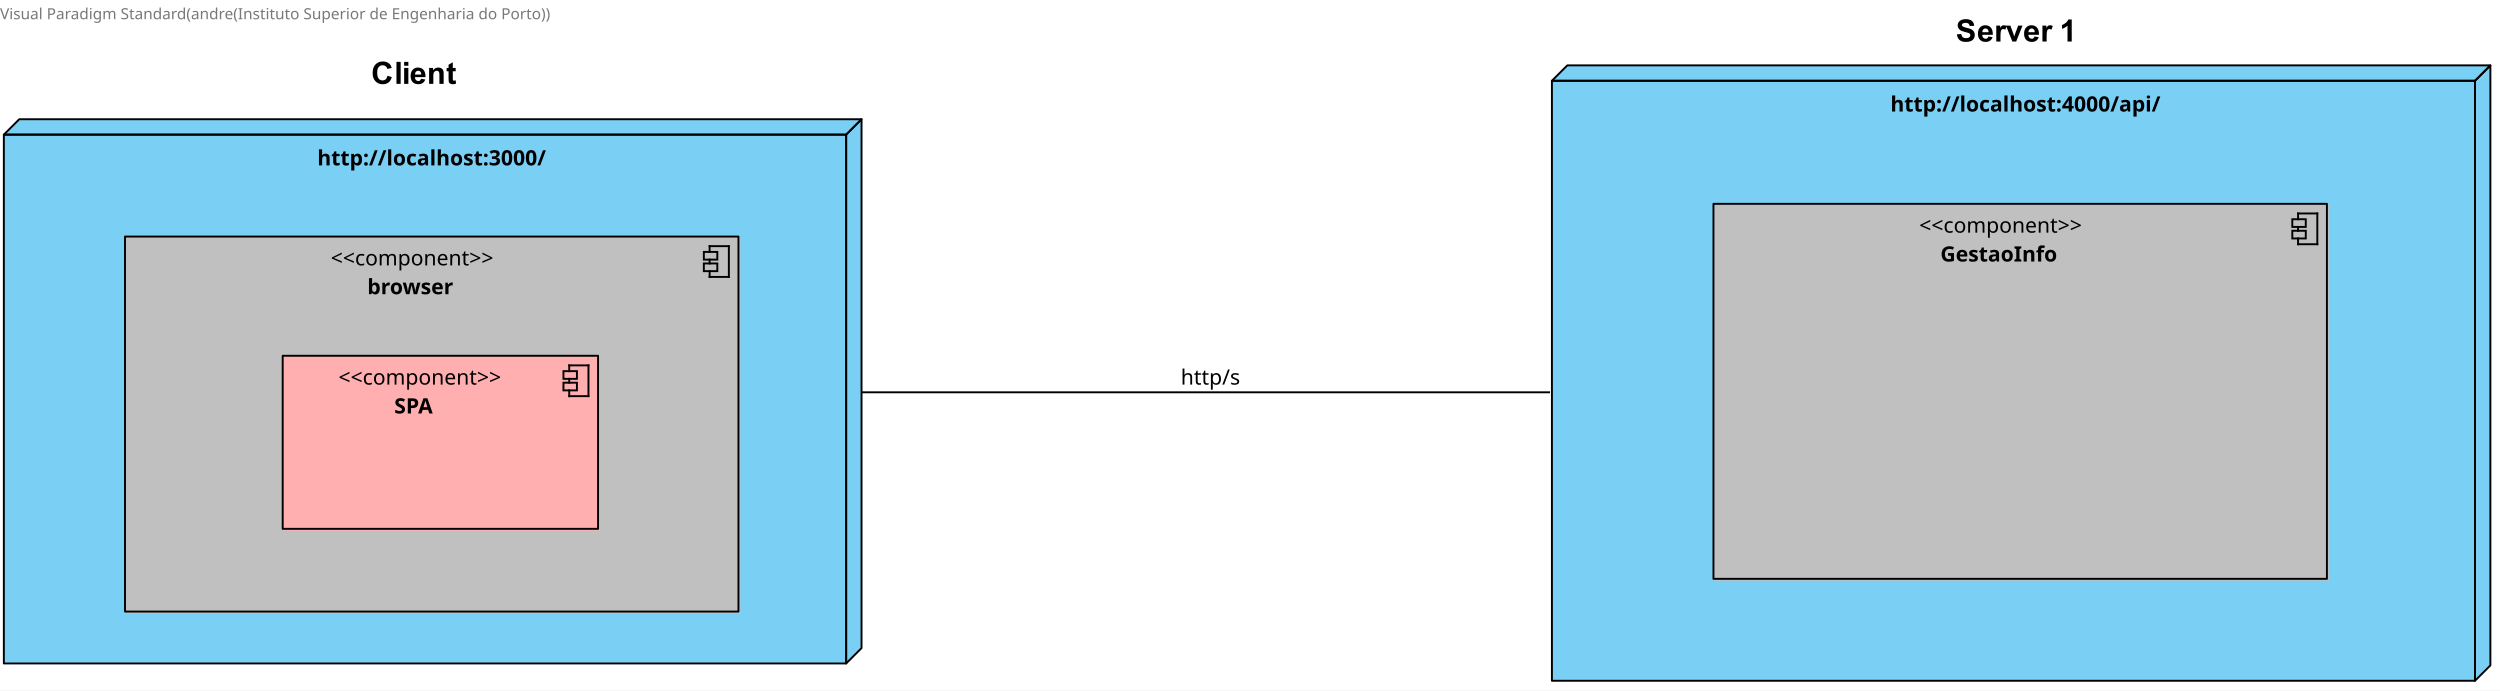
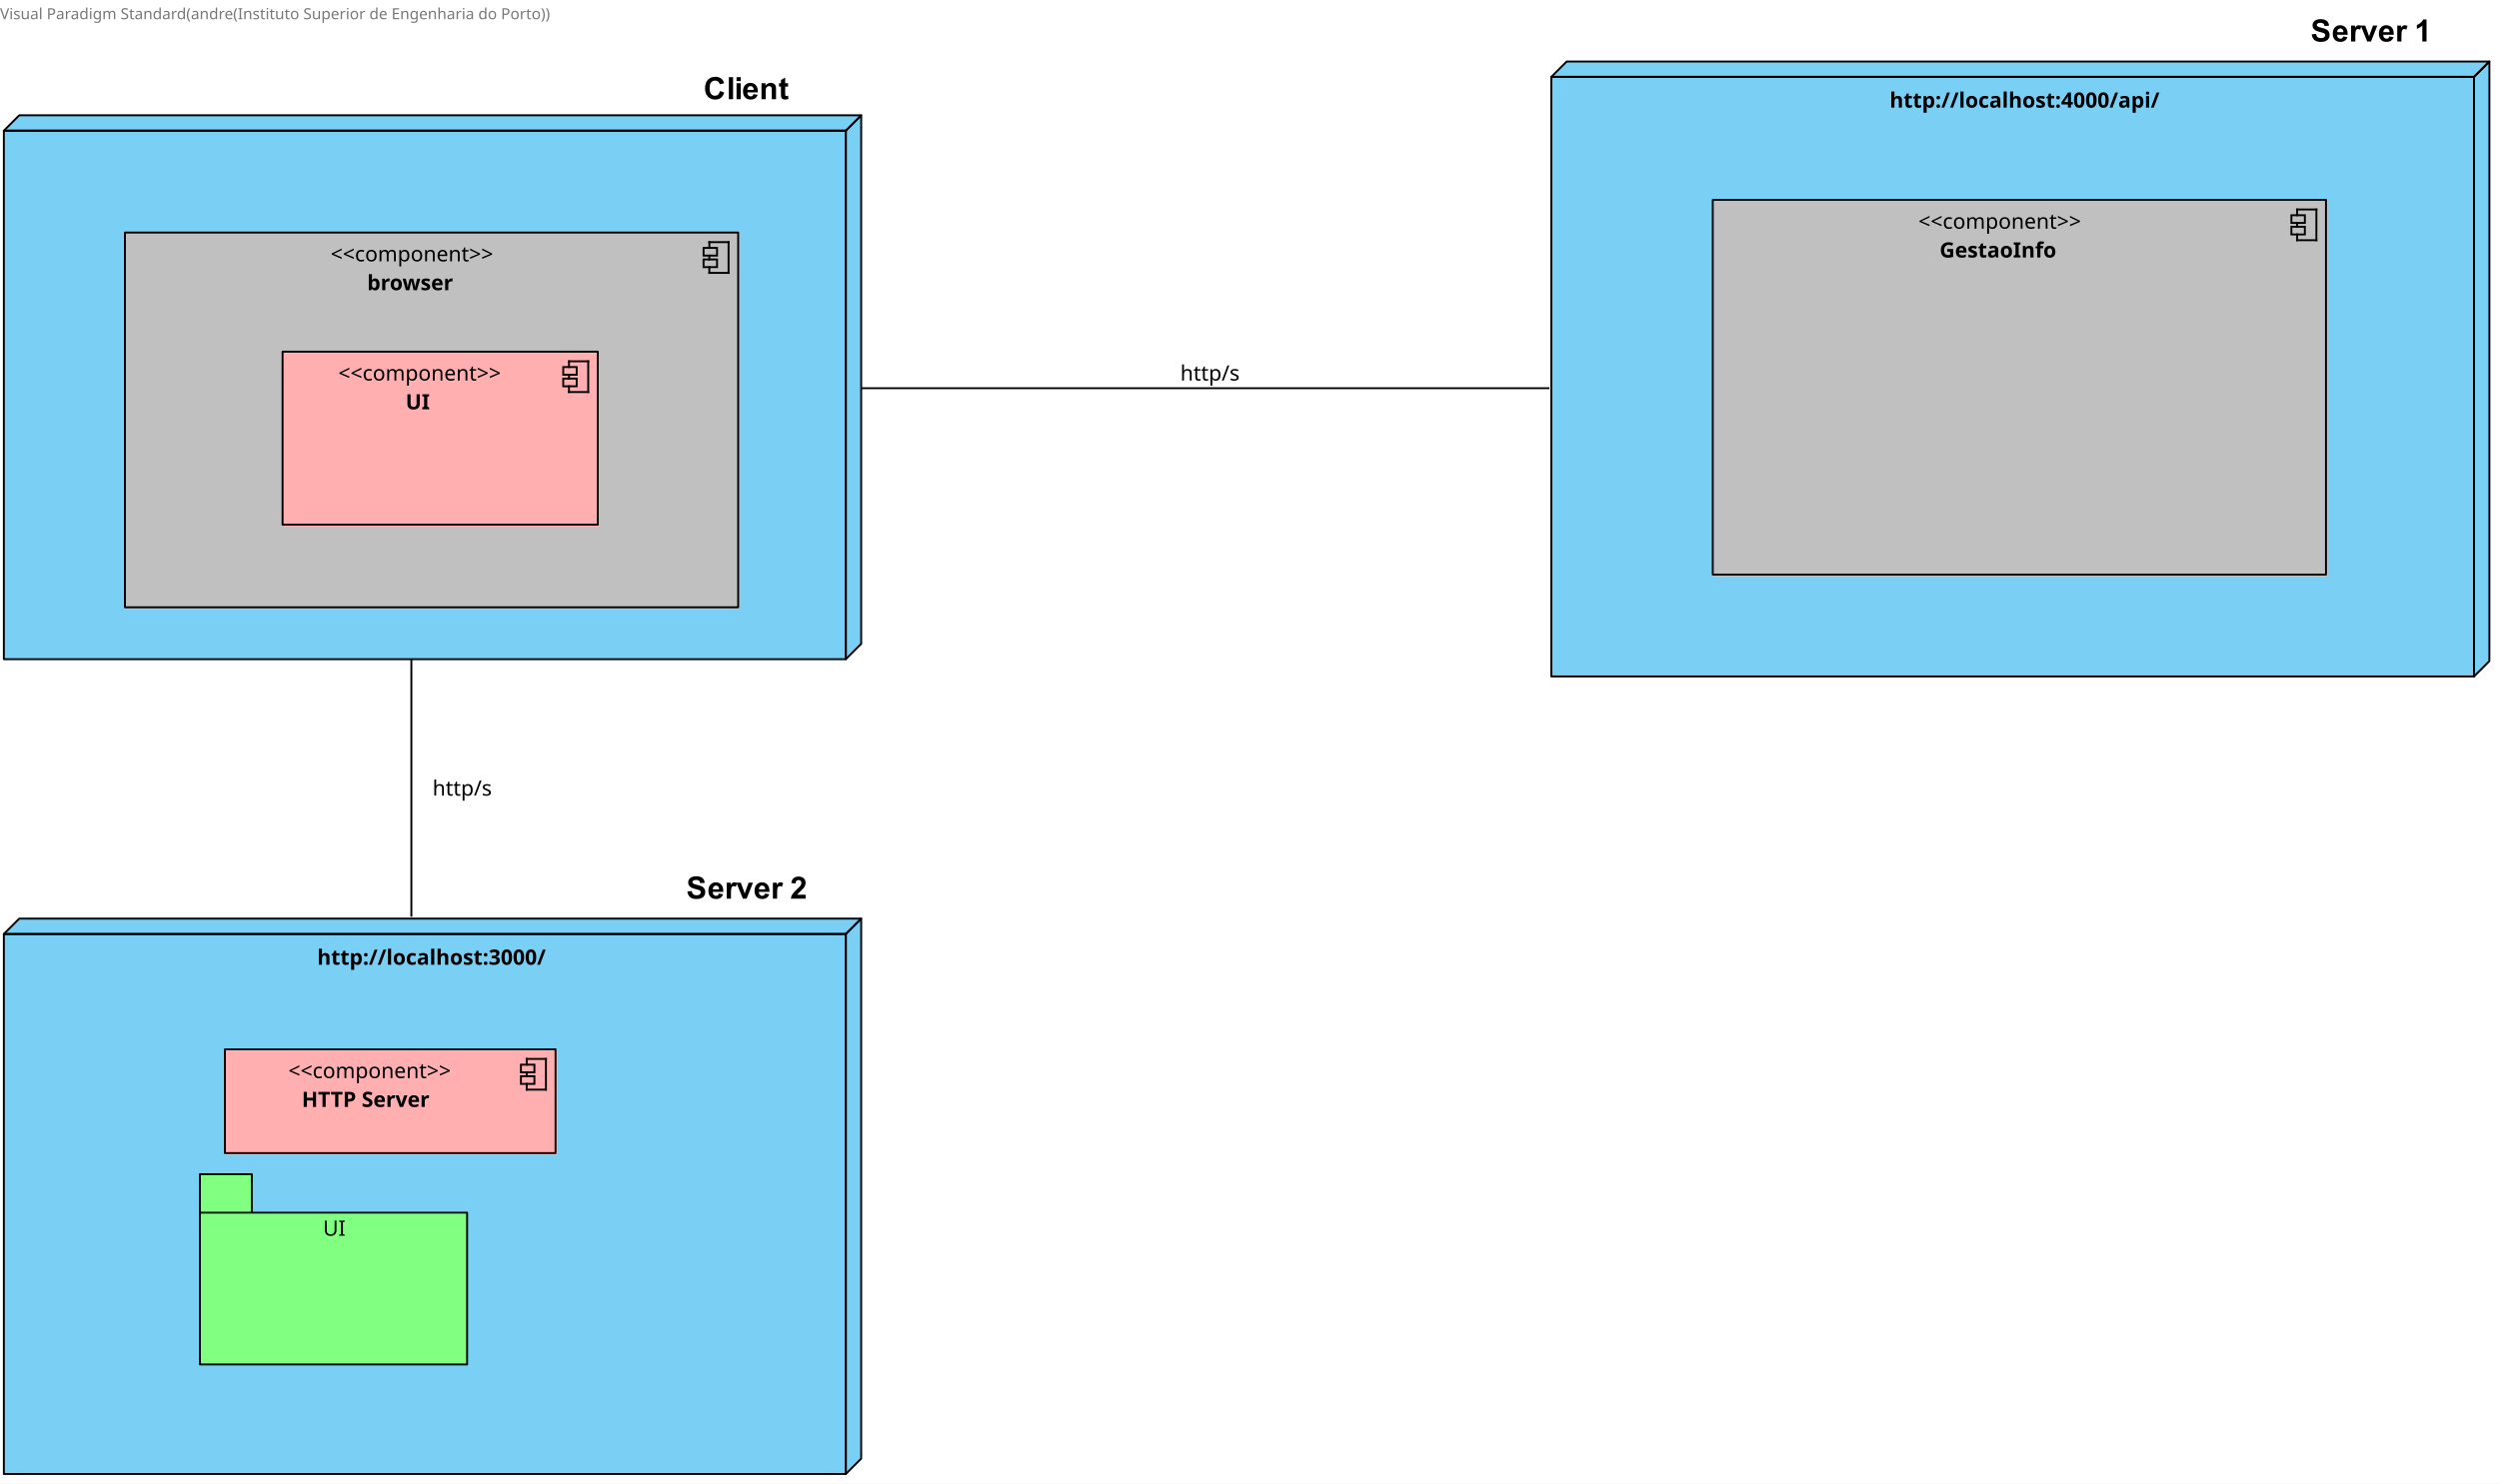
- <svg xmlns="http://www.w3.org/2000/svg" fill-opacity="0" color-rendering="auto" color-interpolation="auto" text-rendering="auto" stroke="rgb(0,0,0)" stroke-linecap="square" width="1300" stroke-miterlimit="10" shape-rendering="auto" stroke-opacity="0" fill="rgb(0,0,0)" stroke-dasharray="none" font-weight="normal" stroke-width="1" height="359" font-family="'Dialog'" font-style="normal" stroke-linejoin="miter" font-size="12px" stroke-dashoffset="0" image-rendering="auto">
+ <svg xmlns="http://www.w3.org/2000/svg" fill-opacity="0" color-rendering="auto" color-interpolation="auto" text-rendering="auto" stroke="rgb(0,0,0)" stroke-linecap="square" width="1300" stroke-miterlimit="10" shape-rendering="auto" stroke-opacity="0" fill="rgb(0,0,0)" stroke-dasharray="none" font-weight="normal" stroke-width="1" height="772" font-family="'Dialog'" font-style="normal" stroke-linejoin="miter" font-size="12px" stroke-dashoffset="0" image-rendering="auto">
  <defs id="genericDefs" />
  <g>
    <defs id="defs1">
      <clipPath clipPathUnits="userSpaceOnUse" id="clipPath1">
        <path d="M-7 -7 L458 -7 L458 295 L-7 295 L-7 -7 Z" />
      </clipPath>
      <clipPath clipPathUnits="userSpaceOnUse" id="clipPath2">
-         <path d="M0 0 L0 19 L439 19 L439 0 Z" />
+         <path d="M0 0 L0 4 L439 4 L439 0 Z" />
      </clipPath>
      <clipPath clipPathUnits="userSpaceOnUse" id="clipPath3">
-         <path d="M0 0 L0 257 L438 257 L438 0 Z" />
+         <path d="M0 0 L0 272 L438 272 L438 0 Z" />
      </clipPath>
      <clipPath clipPathUnits="userSpaceOnUse" id="clipPath4">
-         <path d="M-6 -6 L130 -6 L130 70 L-6 70 L-6 -6 Z" />
+         <path d="M-6 -6 L130 -6 L130 50 L-6 50 L-6 -6 Z" />
      </clipPath>
      <clipPath clipPathUnits="userSpaceOnUse" id="clipPath5">
-         <path d="M0 0 L0 60 L120 60 L120 0 Z" />
+         <path d="M0 0 L0 40 L120 40 L120 0 Z" />
      </clipPath>
      <clipPath clipPathUnits="userSpaceOnUse" id="clipPath6">
        <path d="M-7 -7 L500 -7 L500 332 L-7 332 L-7 -7 Z" />
      </clipPath>
      <clipPath clipPathUnits="userSpaceOnUse" id="clipPath7">
        <path d="M0 0 L0 19 L481 19 L481 0 Z" />
      </clipPath>
      <clipPath clipPathUnits="userSpaceOnUse" id="clipPath8">
        <path d="M0 0 L0 294 L480 294 L480 0 Z" />
      </clipPath>
      <clipPath clipPathUnits="userSpaceOnUse" id="clipPath9">
        <path d="M-7 -7 L331 -7 L331 207 L-7 207 L-7 -7 Z" />
      </clipPath>
      <clipPath clipPathUnits="userSpaceOnUse" id="clipPath10">
+         <path d="M0 0 L0 196 L296 196 L296 0 Z" />
+       </clipPath>
+       <clipPath clipPathUnits="userSpaceOnUse" id="clipPath11">
        <path d="M0 0 L0 163 L320 163 L320 0 Z" />
-       </clipPath>
-       <clipPath clipPathUnits="userSpaceOnUse" id="clipPath11">
-         <path d="M0 0 L0 196 L296 196 L296 0 Z" />
      </clipPath>
      <clipPath clipPathUnits="userSpaceOnUse" id="clipPath12">
        <path d="M-7 -7 L176 -7 L176 102 L-7 102 L-7 -7 Z" />
      </clipPath>
      <clipPath clipPathUnits="userSpaceOnUse" id="clipPath13">
+         <path d="M0 0 L0 91 L141 91 L141 0 Z" />
+       </clipPath>
+       <clipPath clipPathUnits="userSpaceOnUse" id="clipPath14">
        <path d="M0 0 L0 58 L165 58 L165 0 Z" />
      </clipPath>
-       <clipPath clipPathUnits="userSpaceOnUse" id="clipPath14">
-         <path d="M0 0 L0 91 L141 91 L141 0 Z" />
-       </clipPath>
      <clipPath clipPathUnits="userSpaceOnUse" id="clipPath15">
+         <path d="M-7 -7 L458 -7 L458 301 L-7 301 L-7 -7 Z" />
+       </clipPath>
+       <clipPath clipPathUnits="userSpaceOnUse" id="clipPath16">
+         <path d="M0 0 L0 19 L439 19 L439 0 Z" />
+       </clipPath>
+       <clipPath clipPathUnits="userSpaceOnUse" id="clipPath17">
+         <path d="M0 0 L0 263 L438 263 L438 0 Z" />
+       </clipPath>
+       <clipPath clipPathUnits="userSpaceOnUse" id="clipPath18">
+         <path d="M-7 -7 L184 -7 L184 66 L-7 66 L-7 -7 Z" />
+       </clipPath>
+       <clipPath clipPathUnits="userSpaceOnUse" id="clipPath19">
+         <path d="M0 0 L0 22 L173 22 L173 0 Z" />
+       </clipPath>
+       <clipPath clipPathUnits="userSpaceOnUse" id="clipPath20">
+         <path d="M0 0 L0 55 L149 55 L149 0 Z" />
+       </clipPath>
+       <clipPath clipPathUnits="userSpaceOnUse" id="clipPath21">
+         <path d="M-7 -7 L151 -7 L151 111 L-7 111 L-7 -7 Z" />
+       </clipPath>
+       <clipPath clipPathUnits="userSpaceOnUse" id="clipPath22">
+         <path d="M0 0 L0 80 L140 80 L140 0 Z" />
+       </clipPath>
+       <clipPath clipPathUnits="userSpaceOnUse" id="clipPath23">
        <path d="M0 0 L462 0 L462 104 L0 104 L0 0 Z" />
      </clipPath>
-       <clipPath clipPathUnits="userSpaceOnUse" id="clipPath16">
+       <clipPath clipPathUnits="userSpaceOnUse" id="clipPath24">
        <path d="M253 34 L253 49 L206 49 L206 34 ZM0 0 L0 104 L462 104 L462 0 Z" />
      </clipPath>
-       <clipPath clipPathUnits="userSpaceOnUse" id="clipPath17">
+       <clipPath clipPathUnits="userSpaceOnUse" id="clipPath25">
+         <path d="M0 0 L104 0 L104 238 L0 238 L0 0 Z" />
+       </clipPath>
+       <clipPath clipPathUnits="userSpaceOnUse" id="clipPath26">
+         <path d="M98 109 L98 124 L51 124 L51 109 ZM0 0 L0 238 L104 238 L104 0 Z" />
+       </clipPath>
+       <clipPath clipPathUnits="userSpaceOnUse" id="clipPath27">
        <path d="M-47 -15 L94 -15 L94 30 L-47 30 L-47 -15 Z" />
      </clipPath>
    </defs>
    <g fill="white" text-rendering="geometricPrecision" fill-opacity="1" stroke-opacity="1" stroke="white">
-       <rect x="0" width="1300" height="359" y="0" stroke="none" />
-     </g>
-     <g font-size="11px" transform="translate(2,62)" fill-opacity="1" fill="rgb(122,207,245)" text-rendering="geometricPrecision" image-rendering="optimizeQuality" font-family="sans-serif" stroke="rgb(122,207,245)" font-weight="bold" stroke-opacity="1">
+       <rect x="0" width="1300" height="772" y="0" stroke="none" />
+     </g>
+     <g font-size="11px" transform="translate(2,60)" fill-opacity="1" fill="rgb(122,207,245)" text-rendering="geometricPrecision" image-rendering="optimizeQuality" font-family="sans-serif" stroke="rgb(122,207,245)" font-weight="bold" stroke-opacity="1">
      <path d="M8 0 L446 0 L438 8 L0 8 Z" stroke="none" clip-path="url(#clipPath1)" />
      <path d="M446 0 L446 275 L438 283 L438 8 Z" clip-path="url(#clipPath1)" stroke="none" />
      <rect x="0" width="438" height="275" y="8" clip-path="url(#clipPath1)" stroke="none" />
    </g>
-     <g fill-opacity="1" text-rendering="geometricPrecision" stroke="black" stroke-linecap="butt" transform="translate(2,62)" stroke-miterlimit="0" stroke-opacity="1" fill="black" font-weight="bold" font-family="sans-serif" stroke-linejoin="round" font-size="11px" image-rendering="optimizeQuality">
+     <g fill-opacity="1" text-rendering="geometricPrecision" stroke="black" stroke-linecap="butt" transform="translate(2,60)" stroke-miterlimit="0" stroke-opacity="1" fill="black" font-weight="bold" font-family="sans-serif" stroke-linejoin="round" font-size="11px" image-rendering="optimizeQuality">
      <path fill="none" d="M8 0 L446 0 L438 8 L0 8 Z" clip-path="url(#clipPath1)" />
      <path fill="none" d="M446 0 L446 275 L438 283 L438 8 Z" clip-path="url(#clipPath1)" />
      <rect fill="none" x="0" width="438" height="275" y="8" clip-path="url(#clipPath1)" />
    </g>
-     <g font-size="11px" transform="translate(2,70)" fill-opacity="1" fill="black" text-rendering="geometricPrecision" image-rendering="optimizeQuality" font-family="sans-serif" stroke="black" font-weight="bold" stroke-opacity="1">
-       <text x="163" xml:space="preserve" y="16" clip-path="url(#clipPath2)" stroke="none">http://localhost:3000/</text>
-     </g>
-     <g stroke-linecap="butt" transform="translate(156,24)" fill-opacity="1" fill="black" text-rendering="geometricPrecision" image-rendering="optimizeQuality" font-family="sans-serif" stroke-linejoin="round" stroke="black" stroke-width="0" stroke-opacity="1" stroke-miterlimit="0">
-       <rect fill="none" x="0" width="120" height="60" y="0" clip-path="url(#clipPath4)" />
-     </g>
-     <g font-size="11px" transform="translate(156,24)" fill-opacity="1" fill="black" text-rendering="geometricPrecision" image-rendering="optimizeQuality" font-family="'Tahoma'" stroke="black" stroke-opacity="1">
+     <g stroke-linecap="butt" transform="translate(329,32)" fill-opacity="1" fill="black" text-rendering="geometricPrecision" image-rendering="optimizeQuality" font-family="sans-serif" stroke-linejoin="round" stroke="black" stroke-width="0" stroke-opacity="1" stroke-miterlimit="0">
+       <rect fill="none" x="0" width="120" height="40" y="0" clip-path="url(#clipPath4)" />
+     </g>
+     <g font-size="11px" transform="translate(329,32)" fill-opacity="1" fill="black" text-rendering="geometricPrecision" image-rendering="optimizeQuality" font-family="'Tahoma'" stroke="black" stroke-opacity="1">
      <path d="M45.5 15.391 L47.734 16.109 Q47.219 17.984 46.016 18.906 Q44.828 19.812 42.984 19.812 Q40.703 19.812 39.234 18.25 Q37.766 16.688 37.766 13.984 Q37.766 11.125 39.234 9.547 Q40.719 7.953 43.125 7.953 Q45.219 7.953 46.531 9.203 Q47.312 9.938 47.703 11.312 L45.422 11.859 Q45.219 10.969 44.562 10.453 Q43.922 9.938 43 9.938 Q41.734 9.938 40.938 10.859 Q40.141 11.766 40.141 13.812 Q40.141 15.984 40.922 16.906 Q41.703 17.828 42.953 17.828 Q43.875 17.828 44.531 17.25 Q45.203 16.656 45.5 15.391 ZM50.156 19.609 L50.156 8.156 L52.344 8.156 L52.344 19.609 L50.156 19.609 ZM54.156 10.188 L54.156 8.156 L56.344 8.156 L56.344 10.188 L54.156 10.188 ZM54.156 19.609 L54.156 11.312 L56.344 11.312 L56.344 19.609 L54.156 19.609 ZM62.953 16.969 L65.141 17.328 Q64.719 18.531 63.812 19.172 Q62.906 19.797 61.531 19.797 Q59.375 19.797 58.328 18.375 Q57.516 17.25 57.516 15.516 Q57.516 13.453 58.594 12.297 Q59.672 11.125 61.312 11.125 Q63.172 11.125 64.234 12.344 Q65.312 13.562 65.266 16.094 L59.766 16.094 Q59.781 17.062 60.281 17.609 Q60.797 18.156 61.562 18.156 Q62.078 18.156 62.422 17.875 Q62.781 17.594 62.953 16.969 ZM63.078 14.75 Q63.062 13.797 62.594 13.297 Q62.125 12.797 61.453 12.797 Q60.734 12.797 60.266 13.328 Q59.797 13.844 59.797 14.75 L63.078 14.75 ZM74.703 19.609 L72.5 19.609 L72.5 15.375 Q72.5 14.031 72.359 13.641 Q72.219 13.234 71.906 13.016 Q71.594 12.797 71.141 12.797 Q70.578 12.797 70.125 13.109 Q69.672 13.422 69.5 13.938 Q69.328 14.453 69.328 15.844 L69.328 19.609 L67.141 19.609 L67.141 11.312 L69.172 11.312 L69.172 12.531 Q70.266 11.125 71.906 11.125 Q72.641 11.125 73.234 11.391 Q73.844 11.641 74.141 12.047 Q74.453 12.453 74.578 12.969 Q74.703 13.484 74.703 14.453 L74.703 19.609 ZM80.953 11.312 L80.953 13.062 L79.453 13.062 L79.453 16.406 Q79.453 17.422 79.5 17.594 Q79.547 17.75 79.688 17.859 Q79.844 17.969 80.062 17.969 Q80.375 17.969 80.953 17.766 L81.141 19.469 Q80.375 19.797 79.406 19.797 Q78.812 19.797 78.328 19.594 Q77.859 19.391 77.625 19.078 Q77.406 18.766 77.328 18.219 Q77.25 17.844 77.25 16.672 L77.25 13.062 L76.25 13.062 L76.25 11.312 L77.25 11.312 L77.25 9.656 L79.453 8.375 L79.453 11.312 L80.953 11.312 Z" stroke="none" clip-path="url(#clipPath5)" />
    </g>
-     <g font-size="11px" transform="translate(807,34)" fill-opacity="1" fill="rgb(122,207,245)" text-rendering="geometricPrecision" image-rendering="optimizeQuality" font-family="sans-serif" stroke="rgb(122,207,245)" font-weight="bold" stroke-opacity="1">
+     <g font-size="11px" transform="translate(807,32)" fill-opacity="1" fill="rgb(122,207,245)" text-rendering="geometricPrecision" image-rendering="optimizeQuality" font-family="sans-serif" stroke="rgb(122,207,245)" font-weight="bold" stroke-opacity="1">
      <path d="M8 0 L488 0 L480 8 L0 8 Z" stroke="none" clip-path="url(#clipPath6)" />
      <path d="M488 0 L488 312 L480 320 L480 8 Z" clip-path="url(#clipPath6)" stroke="none" />
      <rect x="0" width="480" height="312" y="8" clip-path="url(#clipPath6)" stroke="none" />
    </g>
-     <g fill-opacity="1" text-rendering="geometricPrecision" stroke="black" stroke-linecap="butt" transform="translate(807,34)" stroke-miterlimit="0" stroke-opacity="1" fill="black" font-weight="bold" font-family="sans-serif" stroke-linejoin="round" font-size="11px" image-rendering="optimizeQuality">
+     <g fill-opacity="1" text-rendering="geometricPrecision" stroke="black" stroke-linecap="butt" transform="translate(807,32)" stroke-miterlimit="0" stroke-opacity="1" fill="black" font-weight="bold" font-family="sans-serif" stroke-linejoin="round" font-size="11px" image-rendering="optimizeQuality">
      <path fill="none" d="M8 0 L488 0 L480 8 L0 8 Z" clip-path="url(#clipPath6)" />
      <path fill="none" d="M488 0 L488 312 L480 320 L480 8 Z" clip-path="url(#clipPath6)" />
      <rect fill="none" x="0" width="480" height="312" y="8" clip-path="url(#clipPath6)" />
    </g>
-     <g font-size="11px" transform="translate(807,42)" fill-opacity="1" fill="black" text-rendering="geometricPrecision" image-rendering="optimizeQuality" font-family="sans-serif" stroke="black" font-weight="bold" stroke-opacity="1">
+     <g font-size="11px" transform="translate(807,40)" fill-opacity="1" fill="black" text-rendering="geometricPrecision" image-rendering="optimizeQuality" font-family="sans-serif" stroke="black" font-weight="bold" stroke-opacity="1">
      <text x="176" xml:space="preserve" y="16" clip-path="url(#clipPath7)" stroke="none">http://localhost:4000/api/</text>
    </g>
-     <g font-size="11px" transform="translate(65,123)" fill-opacity="1" fill="silver" text-rendering="geometricPrecision" image-rendering="optimizeQuality" font-family="sans-serif" stroke="silver" font-weight="bold" stroke-opacity="1">
+     <g font-size="11px" transform="translate(65,121)" fill-opacity="1" fill="silver" text-rendering="geometricPrecision" image-rendering="optimizeQuality" font-family="sans-serif" stroke="silver" font-weight="bold" stroke-opacity="1">
      <rect x="0" width="320" height="196" y="0" clip-path="url(#clipPath9)" stroke="none" />
    </g>
-     <g fill-opacity="1" text-rendering="geometricPrecision" stroke="black" stroke-linecap="butt" transform="translate(65,123)" stroke-miterlimit="0" stroke-opacity="1" fill="black" font-weight="bold" font-family="sans-serif" stroke-linejoin="round" font-size="11px" image-rendering="optimizeQuality">
+     <g fill-opacity="1" text-rendering="geometricPrecision" stroke="black" stroke-linecap="butt" transform="translate(65,121)" stroke-miterlimit="0" stroke-opacity="1" fill="black" font-weight="bold" font-family="sans-serif" stroke-linejoin="round" font-size="11px" image-rendering="optimizeQuality">
      <rect fill="none" x="0" width="319" height="195" y="0" clip-path="url(#clipPath9)" />
      <line stroke-linecap="square" clip-path="url(#clipPath9)" fill="none" x1="304" x2="314" y1="5" y2="5" stroke-linejoin="miter" stroke-miterlimit="10" />
      <line stroke-linecap="square" clip-path="url(#clipPath9)" fill="none" x1="314" x2="314" y1="5" y2="21" stroke-linejoin="miter" stroke-miterlimit="10" />
      <line stroke-linecap="square" clip-path="url(#clipPath9)" fill="none" x1="304" x2="314" y1="21" y2="21" stroke-linejoin="miter" stroke-miterlimit="10" />
      <line stroke-linecap="square" clip-path="url(#clipPath9)" fill="none" x1="304" x2="304" y1="5" y2="8" stroke-linejoin="miter" stroke-miterlimit="10" />
      <rect stroke-linecap="square" x="301" y="8" clip-path="url(#clipPath9)" fill="none" width="7" stroke-linejoin="miter" height="4" stroke-miterlimit="10" />
      <line stroke-linecap="square" clip-path="url(#clipPath9)" fill="none" x1="304" x2="304" y1="12" y2="14" stroke-linejoin="miter" stroke-miterlimit="10" />
      <rect stroke-linecap="square" x="301" y="14" clip-path="url(#clipPath9)" fill="none" width="7" stroke-linejoin="miter" height="4" stroke-miterlimit="10" />
      <line stroke-linecap="square" clip-path="url(#clipPath9)" fill="none" x1="304" x2="304" y1="18" y2="21" stroke-linejoin="miter" stroke-miterlimit="10" />
    </g>
-     <g font-size="11px" transform="translate(65,123)" fill-opacity="1" fill="black" text-rendering="geometricPrecision" image-rendering="optimizeQuality" font-family="sans-serif" stroke="black" stroke-opacity="1">
-       <text x="107" xml:space="preserve" y="15" clip-path="url(#clipPath11)" stroke="none">&lt;&lt;component&gt;&gt;</text>
-       <text x="126" xml:space="preserve" y="30" clip-path="url(#clipPath11)" font-weight="bold" stroke="none">browser</text>
-     </g>
-     <g font-size="11px" transform="translate(147,185)" fill-opacity="1" fill="rgb(255,175,175)" text-rendering="geometricPrecision" image-rendering="optimizeQuality" font-family="sans-serif" stroke="rgb(255,175,175)" font-weight="bold" stroke-opacity="1">
+     <g font-size="11px" transform="translate(65,121)" fill-opacity="1" fill="black" text-rendering="geometricPrecision" image-rendering="optimizeQuality" font-family="sans-serif" stroke="black" stroke-opacity="1">
+       <text x="107" xml:space="preserve" y="15" clip-path="url(#clipPath10)" stroke="none">&lt;&lt;component&gt;&gt;</text>
+       <text x="126" xml:space="preserve" y="30" clip-path="url(#clipPath10)" font-weight="bold" stroke="none">browser</text>
+     </g>
+     <g font-size="11px" transform="translate(891,104)" fill-opacity="1" fill="silver" text-rendering="geometricPrecision" image-rendering="optimizeQuality" font-family="sans-serif" stroke="silver" font-weight="bold" stroke-opacity="1">
+       <rect x="0" width="320" height="196" y="0" clip-path="url(#clipPath9)" stroke="none" />
+     </g>
+     <g fill-opacity="1" text-rendering="geometricPrecision" stroke="black" stroke-linecap="butt" transform="translate(891,104)" stroke-miterlimit="0" stroke-opacity="1" fill="black" font-weight="bold" font-family="sans-serif" stroke-linejoin="round" font-size="11px" image-rendering="optimizeQuality">
+       <rect fill="none" x="0" width="319" height="195" y="0" clip-path="url(#clipPath9)" />
+       <line stroke-linecap="square" clip-path="url(#clipPath9)" fill="none" x1="304" x2="314" y1="5" y2="5" stroke-linejoin="miter" stroke-miterlimit="10" />
+       <line stroke-linecap="square" clip-path="url(#clipPath9)" fill="none" x1="314" x2="314" y1="5" y2="21" stroke-linejoin="miter" stroke-miterlimit="10" />
+       <line stroke-linecap="square" clip-path="url(#clipPath9)" fill="none" x1="304" x2="314" y1="21" y2="21" stroke-linejoin="miter" stroke-miterlimit="10" />
+       <line stroke-linecap="square" clip-path="url(#clipPath9)" fill="none" x1="304" x2="304" y1="5" y2="8" stroke-linejoin="miter" stroke-miterlimit="10" />
+       <rect stroke-linecap="square" x="301" y="8" clip-path="url(#clipPath9)" fill="none" width="7" stroke-linejoin="miter" height="4" stroke-miterlimit="10" />
+       <line stroke-linecap="square" clip-path="url(#clipPath9)" fill="none" x1="304" x2="304" y1="12" y2="14" stroke-linejoin="miter" stroke-miterlimit="10" />
+       <rect stroke-linecap="square" x="301" y="14" clip-path="url(#clipPath9)" fill="none" width="7" stroke-linejoin="miter" height="4" stroke-miterlimit="10" />
+       <line stroke-linecap="square" clip-path="url(#clipPath9)" fill="none" x1="304" x2="304" y1="18" y2="21" stroke-linejoin="miter" stroke-miterlimit="10" />
+     </g>
+     <g font-size="11px" transform="translate(891,104)" fill-opacity="1" fill="black" text-rendering="geometricPrecision" image-rendering="optimizeQuality" font-family="sans-serif" stroke="black" stroke-opacity="1">
+       <text x="107" xml:space="preserve" y="15" clip-path="url(#clipPath10)" stroke="none">&lt;&lt;component&gt;&gt;</text>
+       <text x="118" xml:space="preserve" y="30" clip-path="url(#clipPath10)" font-weight="bold" stroke="none">GestaoInfo</text>
+     </g>
+     <g font-size="11px" transform="translate(147,183)" fill-opacity="1" fill="rgb(255,175,175)" text-rendering="geometricPrecision" image-rendering="optimizeQuality" font-family="sans-serif" stroke="rgb(255,175,175)" font-weight="bold" stroke-opacity="1">
      <rect x="0" width="165" height="91" y="0" clip-path="url(#clipPath12)" stroke="none" />
    </g>
-     <g fill-opacity="1" text-rendering="geometricPrecision" stroke="black" stroke-linecap="butt" transform="translate(147,185)" stroke-miterlimit="0" stroke-opacity="1" fill="black" font-weight="bold" font-family="sans-serif" stroke-linejoin="round" font-size="11px" image-rendering="optimizeQuality">
+     <g fill-opacity="1" text-rendering="geometricPrecision" stroke="black" stroke-linecap="butt" transform="translate(147,183)" stroke-miterlimit="0" stroke-opacity="1" fill="black" font-weight="bold" font-family="sans-serif" stroke-linejoin="round" font-size="11px" image-rendering="optimizeQuality">
      <rect fill="none" x="0" width="164" height="90" y="0" clip-path="url(#clipPath12)" />
      <line stroke-linecap="square" clip-path="url(#clipPath12)" fill="none" x1="149" x2="159" y1="5" y2="5" stroke-linejoin="miter" stroke-miterlimit="10" />
      <line stroke-linecap="square" clip-path="url(#clipPath12)" fill="none" x1="159" x2="159" y1="5" y2="21" stroke-linejoin="miter" stroke-miterlimit="10" />
      <line stroke-linecap="square" clip-path="url(#clipPath12)" fill="none" x1="149" x2="159" y1="21" y2="21" stroke-linejoin="miter" stroke-miterlimit="10" />
      <line stroke-linecap="square" clip-path="url(#clipPath12)" fill="none" x1="149" x2="149" y1="5" y2="8" stroke-linejoin="miter" stroke-miterlimit="10" />
      <rect stroke-linecap="square" x="146" y="8" clip-path="url(#clipPath12)" fill="none" width="7" stroke-linejoin="miter" height="4" stroke-miterlimit="10" />
      <line stroke-linecap="square" clip-path="url(#clipPath12)" fill="none" x1="149" x2="149" y1="12" y2="14" stroke-linejoin="miter" stroke-miterlimit="10" />
      <rect stroke-linecap="square" x="146" y="14" clip-path="url(#clipPath12)" fill="none" width="7" stroke-linejoin="miter" height="4" stroke-miterlimit="10" />
      <line stroke-linecap="square" clip-path="url(#clipPath12)" fill="none" x1="149" x2="149" y1="18" y2="21" stroke-linejoin="miter" stroke-miterlimit="10" />
    </g>
-     <g font-size="11px" transform="translate(147,185)" fill-opacity="1" fill="black" text-rendering="geometricPrecision" image-rendering="optimizeQuality" font-family="sans-serif" stroke="black" stroke-opacity="1">
-       <text x="29" xml:space="preserve" y="15" clip-path="url(#clipPath14)" stroke="none">&lt;&lt;component&gt;&gt;</text>
-       <text x="58" xml:space="preserve" y="30" clip-path="url(#clipPath14)" font-weight="bold" stroke="none">SPA</text>
-     </g>
-     <g font-size="11px" transform="translate(891,106)" fill-opacity="1" fill="silver" text-rendering="geometricPrecision" image-rendering="optimizeQuality" font-family="sans-serif" stroke="silver" font-weight="bold" stroke-opacity="1">
-       <rect x="0" width="320" height="196" y="0" clip-path="url(#clipPath9)" stroke="none" />
-     </g>
-     <g fill-opacity="1" text-rendering="geometricPrecision" stroke="black" stroke-linecap="butt" transform="translate(891,106)" stroke-miterlimit="0" stroke-opacity="1" fill="black" font-weight="bold" font-family="sans-serif" stroke-linejoin="round" font-size="11px" image-rendering="optimizeQuality">
-       <rect fill="none" x="0" width="319" height="195" y="0" clip-path="url(#clipPath9)" />
-       <line stroke-linecap="square" clip-path="url(#clipPath9)" fill="none" x1="304" x2="314" y1="5" y2="5" stroke-linejoin="miter" stroke-miterlimit="10" />
-       <line stroke-linecap="square" clip-path="url(#clipPath9)" fill="none" x1="314" x2="314" y1="5" y2="21" stroke-linejoin="miter" stroke-miterlimit="10" />
-       <line stroke-linecap="square" clip-path="url(#clipPath9)" fill="none" x1="304" x2="314" y1="21" y2="21" stroke-linejoin="miter" stroke-miterlimit="10" />
-       <line stroke-linecap="square" clip-path="url(#clipPath9)" fill="none" x1="304" x2="304" y1="5" y2="8" stroke-linejoin="miter" stroke-miterlimit="10" />
-       <rect stroke-linecap="square" x="301" y="8" clip-path="url(#clipPath9)" fill="none" width="7" stroke-linejoin="miter" height="4" stroke-miterlimit="10" />
-       <line stroke-linecap="square" clip-path="url(#clipPath9)" fill="none" x1="304" x2="304" y1="12" y2="14" stroke-linejoin="miter" stroke-miterlimit="10" />
-       <rect stroke-linecap="square" x="301" y="14" clip-path="url(#clipPath9)" fill="none" width="7" stroke-linejoin="miter" height="4" stroke-miterlimit="10" />
-       <line stroke-linecap="square" clip-path="url(#clipPath9)" fill="none" x1="304" x2="304" y1="18" y2="21" stroke-linejoin="miter" stroke-miterlimit="10" />
-     </g>
-     <g font-size="11px" transform="translate(891,106)" fill-opacity="1" fill="black" text-rendering="geometricPrecision" image-rendering="optimizeQuality" font-family="sans-serif" stroke="black" stroke-opacity="1">
-       <text x="107" xml:space="preserve" y="15" clip-path="url(#clipPath11)" stroke="none">&lt;&lt;component&gt;&gt;</text>
-       <text x="118" xml:space="preserve" y="30" clip-path="url(#clipPath11)" font-weight="bold" stroke="none">GestaoInfo</text>
-     </g>
-     <g stroke-linecap="butt" transform="translate(991,2)" fill-opacity="1" fill="black" text-rendering="geometricPrecision" image-rendering="optimizeQuality" font-family="sans-serif" stroke-linejoin="round" stroke="black" stroke-width="0" stroke-opacity="1" stroke-miterlimit="0">
-       <rect fill="none" x="0" width="120" height="60" y="0" clip-path="url(#clipPath4)" />
-     </g>
-     <g font-size="11px" transform="translate(991,2)" fill-opacity="1" fill="black" text-rendering="geometricPrecision" image-rendering="optimizeQuality" font-family="'Tahoma'" stroke="black" stroke-opacity="1">
+     <g font-size="11px" transform="translate(147,183)" fill-opacity="1" fill="black" text-rendering="geometricPrecision" image-rendering="optimizeQuality" font-family="sans-serif" stroke="black" stroke-opacity="1">
+       <text x="29" xml:space="preserve" y="15" clip-path="url(#clipPath13)" stroke="none">&lt;&lt;component&gt;&gt;</text>
+       <text x="64" xml:space="preserve" y="30" clip-path="url(#clipPath13)" font-weight="bold" stroke="none">UI</text>
+     </g>
+     <g stroke-linecap="butt" transform="translate(1176,2)" fill-opacity="1" fill="black" text-rendering="geometricPrecision" image-rendering="optimizeQuality" font-family="sans-serif" stroke-linejoin="round" stroke="black" stroke-width="0" stroke-opacity="1" stroke-miterlimit="0">
+       <rect fill="none" x="0" width="120" height="40" y="0" clip-path="url(#clipPath4)" />
+     </g>
+     <g font-size="11px" transform="translate(1176,2)" fill-opacity="1" fill="black" text-rendering="geometricPrecision" image-rendering="optimizeQuality" font-family="'Tahoma'" stroke="black" stroke-opacity="1">
      <path d="M26.578 15.875 L28.828 15.656 Q29.031 16.797 29.656 17.328 Q30.281 17.859 31.328 17.859 Q32.453 17.859 33.016 17.391 Q33.578 16.906 33.578 16.281 Q33.578 15.875 33.344 15.594 Q33.109 15.297 32.516 15.094 Q32.109 14.953 30.656 14.594 Q28.797 14.125 28.047 13.453 Q27 12.516 27 11.156 Q27 10.281 27.484 9.516 Q27.984 8.75 28.922 8.359 Q29.859 7.953 31.172 7.953 Q33.328 7.953 34.422 8.906 Q35.516 9.844 35.562 11.422 L33.25 11.531 Q33.109 10.641 32.609 10.266 Q32.125 9.875 31.156 9.875 Q30.141 9.875 29.578 10.281 Q29.203 10.547 29.203 11 Q29.203 11.406 29.547 11.688 Q29.984 12.062 31.672 12.469 Q33.359 12.859 34.172 13.281 Q34.984 13.703 35.438 14.453 Q35.891 15.188 35.891 16.266 Q35.891 17.25 35.344 18.109 Q34.797 18.969 33.797 19.391 Q32.797 19.812 31.312 19.812 Q29.141 19.812 27.969 18.812 Q26.812 17.797 26.578 15.875 ZM42.953 16.969 L45.141 17.328 Q44.719 18.531 43.812 19.172 Q42.906 19.797 41.531 19.797 Q39.375 19.797 38.328 18.375 Q37.516 17.25 37.516 15.516 Q37.516 13.453 38.594 12.297 Q39.672 11.125 41.312 11.125 Q43.172 11.125 44.234 12.344 Q45.312 13.562 45.266 16.094 L39.766 16.094 Q39.781 17.062 40.281 17.609 Q40.797 18.156 41.562 18.156 Q42.078 18.156 42.422 17.875 Q42.781 17.594 42.953 16.969 ZM43.078 14.75 Q43.062 13.797 42.594 13.297 Q42.125 12.797 41.453 12.797 Q40.734 12.797 40.266 13.328 Q39.797 13.844 39.797 14.75 L43.078 14.75 ZM49.25 19.609 L47.062 19.609 L47.062 11.312 L49.094 11.312 L49.094 12.484 Q49.625 11.656 50.031 11.391 Q50.453 11.125 50.984 11.125 Q51.734 11.125 52.438 11.531 L51.75 13.453 Q51.203 13.094 50.719 13.094 Q50.266 13.094 49.938 13.344 Q49.625 13.594 49.438 14.266 Q49.25 14.922 49.25 17.047 L49.25 19.609 ZM55.438 19.609 L52.094 11.312 L54.391 11.312 L55.953 15.547 L56.406 16.953 Q56.594 16.422 56.641 16.25 Q56.75 15.891 56.875 15.547 L58.453 11.312 L60.703 11.312 L57.406 19.609 L55.438 19.609 ZM66.953 16.969 L69.141 17.328 Q68.719 18.531 67.812 19.172 Q66.906 19.797 65.531 19.797 Q63.375 19.797 62.328 18.375 Q61.516 17.25 61.516 15.516 Q61.516 13.453 62.594 12.297 Q63.672 11.125 65.312 11.125 Q67.172 11.125 68.234 12.344 Q69.312 13.562 69.266 16.094 L63.766 16.094 Q63.781 17.062 64.281 17.609 Q64.797 18.156 65.562 18.156 Q66.078 18.156 66.422 17.875 Q66.781 17.594 66.953 16.969 ZM67.078 14.75 Q67.062 13.797 66.594 13.297 Q66.125 12.797 65.453 12.797 Q64.734 12.797 64.266 13.328 Q63.797 13.844 63.797 14.75 L67.078 14.75 ZM73.25 19.609 L71.062 19.609 L71.062 11.312 L73.094 11.312 L73.094 12.484 Q73.625 11.656 74.031 11.391 Q74.453 11.125 74.984 11.125 Q75.734 11.125 76.438 11.531 L75.75 13.453 Q75.203 13.094 74.719 13.094 Q74.266 13.094 73.938 13.344 Q73.625 13.594 73.438 14.266 Q73.25 14.922 73.25 17.047 L73.25 19.609 ZM86.297 19.609 L84.109 19.609 L84.109 11.328 Q82.906 12.453 81.266 13 L81.266 11 Q82.125 10.719 83.125 9.938 Q84.141 9.156 84.516 8.109 L86.297 8.109 L86.297 19.609 Z" stroke="none" clip-path="url(#clipPath5)" />
    </g>
-     <g stroke-linecap="butt" font-size="11px" transform="translate(398,154)" fill-opacity="1" fill="black" text-rendering="geometricPrecision" image-rendering="optimizeQuality" font-family="sans-serif" stroke-linejoin="round" stroke="black" stroke-opacity="1">
-       <line y2="50" fill="none" x1="50" clip-path="url(#clipPath16)" x2="408" y1="50" />
-     </g>
-     <g font-size="11px" transform="translate(604,188)" fill-opacity="1" fill="black" text-rendering="geometricPrecision" image-rendering="optimizeQuality" font-family="sans-serif" stroke="black" stroke-opacity="1">
-       <text x="10" xml:space="preserve" y="12" clip-path="url(#clipPath17)" stroke="none">http/s</text>
+     <g font-size="11px" transform="translate(2,478)" fill-opacity="1" fill="rgb(122,207,245)" text-rendering="geometricPrecision" image-rendering="optimizeQuality" font-family="sans-serif" stroke="rgb(122,207,245)" font-weight="bold" stroke-opacity="1">
+       <path d="M8 0 L446 0 L438 8 L0 8 Z" stroke="none" clip-path="url(#clipPath15)" />
+       <path d="M446 0 L446 281 L438 289 L438 8 Z" clip-path="url(#clipPath15)" stroke="none" />
+       <rect x="0" width="438" height="281" y="8" clip-path="url(#clipPath15)" stroke="none" />
+     </g>
+     <g fill-opacity="1" text-rendering="geometricPrecision" stroke="black" stroke-linecap="butt" transform="translate(2,478)" stroke-miterlimit="0" stroke-opacity="1" fill="black" font-weight="bold" font-family="sans-serif" stroke-linejoin="round" font-size="11px" image-rendering="optimizeQuality">
+       <path fill="none" d="M8 0 L446 0 L438 8 L0 8 Z" clip-path="url(#clipPath15)" />
+       <path fill="none" d="M446 0 L446 281 L438 289 L438 8 Z" clip-path="url(#clipPath15)" />
+       <rect fill="none" x="0" width="438" height="281" y="8" clip-path="url(#clipPath15)" />
+     </g>
+     <g font-size="11px" transform="translate(2,486)" fill-opacity="1" fill="black" text-rendering="geometricPrecision" image-rendering="optimizeQuality" font-family="sans-serif" stroke="black" font-weight="bold" stroke-opacity="1">
+       <text x="163" xml:space="preserve" y="16" clip-path="url(#clipPath16)" stroke="none">http://localhost:3000/</text>
+     </g>
+     <g font-size="11px" transform="translate(117,546)" fill-opacity="1" fill="rgb(255,175,175)" text-rendering="geometricPrecision" image-rendering="optimizeQuality" font-family="sans-serif" stroke="rgb(255,175,175)" font-weight="bold" stroke-opacity="1">
+       <rect x="0" width="173" height="55" y="0" clip-path="url(#clipPath18)" stroke="none" />
+     </g>
+     <g fill-opacity="1" text-rendering="geometricPrecision" stroke="black" stroke-linecap="butt" transform="translate(117,546)" stroke-miterlimit="0" stroke-opacity="1" fill="black" font-weight="bold" font-family="sans-serif" stroke-linejoin="round" font-size="11px" image-rendering="optimizeQuality">
+       <rect fill="none" x="0" width="172" height="54" y="0" clip-path="url(#clipPath18)" />
+       <line stroke-linecap="square" clip-path="url(#clipPath18)" fill="none" x1="157" x2="167" y1="5" y2="5" stroke-linejoin="miter" stroke-miterlimit="10" />
+       <line stroke-linecap="square" clip-path="url(#clipPath18)" fill="none" x1="167" x2="167" y1="5" y2="21" stroke-linejoin="miter" stroke-miterlimit="10" />
+       <line stroke-linecap="square" clip-path="url(#clipPath18)" fill="none" x1="157" x2="167" y1="21" y2="21" stroke-linejoin="miter" stroke-miterlimit="10" />
+       <line stroke-linecap="square" clip-path="url(#clipPath18)" fill="none" x1="157" x2="157" y1="5" y2="8" stroke-linejoin="miter" stroke-miterlimit="10" />
+       <rect stroke-linecap="square" x="154" y="8" clip-path="url(#clipPath18)" fill="none" width="7" stroke-linejoin="miter" height="4" stroke-miterlimit="10" />
+       <line stroke-linecap="square" clip-path="url(#clipPath18)" fill="none" x1="157" x2="157" y1="12" y2="14" stroke-linejoin="miter" stroke-miterlimit="10" />
+       <rect stroke-linecap="square" x="154" y="14" clip-path="url(#clipPath18)" fill="none" width="7" stroke-linejoin="miter" height="4" stroke-miterlimit="10" />
+       <line stroke-linecap="square" clip-path="url(#clipPath18)" fill="none" x1="157" x2="157" y1="18" y2="21" stroke-linejoin="miter" stroke-miterlimit="10" />
+     </g>
+     <g font-size="11px" transform="translate(117,546)" fill-opacity="1" fill="black" text-rendering="geometricPrecision" image-rendering="optimizeQuality" font-family="sans-serif" stroke="black" stroke-opacity="1">
+       <text x="33" xml:space="preserve" y="15" clip-path="url(#clipPath20)" stroke="none">&lt;&lt;component&gt;&gt;</text>
+       <text x="40" xml:space="preserve" y="30" clip-path="url(#clipPath20)" font-weight="bold" stroke="none">HTTP Server</text>
+     </g>
+     <g font-size="11px" transform="translate(104,611)" fill-opacity="1" fill="rgb(128,255,128)" text-rendering="geometricPrecision" image-rendering="optimizeQuality" font-family="sans-serif" stroke="rgb(128,255,128)" stroke-opacity="1">
+       <rect x="0" width="27" height="20" y="0" clip-path="url(#clipPath21)" stroke="none" />
+       <rect x="0" width="139" height="79" y="20" clip-path="url(#clipPath21)" stroke="none" />
+     </g>
+     <g stroke-linecap="butt" font-size="11px" transform="translate(104,611)" fill-opacity="1" fill="black" text-rendering="geometricPrecision" image-rendering="optimizeQuality" font-family="sans-serif" stroke-linejoin="round" stroke="black" stroke-opacity="1" stroke-miterlimit="0">
+       <path fill="none" d="M0 20 L139 20 L139 99 L0 99 L0 0 L27 0 L27 20" clip-path="url(#clipPath21)" />
+     </g>
+     <g font-size="11px" transform="translate(104,631)" fill-opacity="1" fill="black" text-rendering="geometricPrecision" image-rendering="optimizeQuality" font-family="sans-serif" stroke="black" stroke-opacity="1">
+       <text x="64" xml:space="preserve" y="12" clip-path="url(#clipPath22)" stroke="none">UI</text>
+     </g>
+     <g stroke-linecap="butt" transform="translate(329,448)" fill-opacity="1" fill="black" text-rendering="geometricPrecision" image-rendering="optimizeQuality" font-family="sans-serif" stroke-linejoin="round" stroke="black" stroke-width="0" stroke-opacity="1" stroke-miterlimit="0">
+       <rect fill="none" x="0" width="120" height="40" y="0" clip-path="url(#clipPath4)" />
+     </g>
+     <g font-size="11px" transform="translate(329,448)" fill-opacity="1" fill="black" text-rendering="geometricPrecision" image-rendering="optimizeQuality" font-family="'Tahoma'" stroke="black" stroke-opacity="1">
+       <path d="M28.578 15.875 L30.828 15.656 Q31.031 16.797 31.656 17.328 Q32.281 17.859 33.328 17.859 Q34.453 17.859 35.016 17.391 Q35.578 16.906 35.578 16.281 Q35.578 15.875 35.344 15.594 Q35.109 15.297 34.516 15.094 Q34.109 14.953 32.656 14.594 Q30.797 14.125 30.047 13.453 Q29 12.516 29 11.156 Q29 10.281 29.484 9.516 Q29.984 8.75 30.922 8.359 Q31.859 7.953 33.172 7.953 Q35.328 7.953 36.422 8.906 Q37.516 9.844 37.562 11.422 L35.25 11.531 Q35.109 10.641 34.609 10.266 Q34.125 9.875 33.156 9.875 Q32.141 9.875 31.578 10.281 Q31.203 10.547 31.203 11 Q31.203 11.406 31.547 11.688 Q31.984 12.062 33.672 12.469 Q35.359 12.859 36.172 13.281 Q36.984 13.703 37.438 14.453 Q37.891 15.188 37.891 16.266 Q37.891 17.25 37.344 18.109 Q36.797 18.969 35.797 19.391 Q34.797 19.812 33.312 19.812 Q31.141 19.812 29.969 18.812 Q28.812 17.797 28.578 15.875 ZM44.953 16.969 L47.141 17.328 Q46.719 18.531 45.812 19.172 Q44.906 19.797 43.531 19.797 Q41.375 19.797 40.328 18.375 Q39.516 17.25 39.516 15.516 Q39.516 13.453 40.594 12.297 Q41.672 11.125 43.312 11.125 Q45.172 11.125 46.234 12.344 Q47.312 13.562 47.266 16.094 L41.766 16.094 Q41.781 17.062 42.281 17.609 Q42.797 18.156 43.562 18.156 Q44.078 18.156 44.422 17.875 Q44.781 17.594 44.953 16.969 ZM45.078 14.75 Q45.062 13.797 44.594 13.297 Q44.125 12.797 43.453 12.797 Q42.734 12.797 42.266 13.328 Q41.797 13.844 41.797 14.75 L45.078 14.75 ZM51.25 19.609 L49.062 19.609 L49.062 11.312 L51.094 11.312 L51.094 12.484 Q51.625 11.656 52.031 11.391 Q52.453 11.125 52.984 11.125 Q53.734 11.125 54.438 11.531 L53.75 13.453 Q53.203 13.094 52.719 13.094 Q52.266 13.094 51.938 13.344 Q51.625 13.594 51.438 14.266 Q51.25 14.922 51.25 17.047 L51.25 19.609 ZM57.438 19.609 L54.094 11.312 L56.391 11.312 L57.953 15.547 L58.406 16.953 Q58.594 16.422 58.641 16.25 Q58.75 15.891 58.875 15.547 L60.453 11.312 L62.703 11.312 L59.406 19.609 L57.438 19.609 ZM68.953 16.969 L71.141 17.328 Q70.719 18.531 69.812 19.172 Q68.906 19.797 67.531 19.797 Q65.375 19.797 64.328 18.375 Q63.516 17.25 63.516 15.516 Q63.516 13.453 64.594 12.297 Q65.672 11.125 67.312 11.125 Q69.172 11.125 70.234 12.344 Q71.312 13.562 71.266 16.094 L65.766 16.094 Q65.781 17.062 66.281 17.609 Q66.797 18.156 67.562 18.156 Q68.078 18.156 68.422 17.875 Q68.781 17.594 68.953 16.969 ZM69.078 14.75 Q69.062 13.797 68.594 13.297 Q68.125 12.797 67.453 12.797 Q66.734 12.797 66.266 13.328 Q65.797 13.844 65.797 14.75 L69.078 14.75 ZM75.25 19.609 L73.062 19.609 L73.062 11.312 L75.094 11.312 L75.094 12.484 Q75.625 11.656 76.031 11.391 Q76.453 11.125 76.984 11.125 Q77.734 11.125 78.438 11.531 L77.75 13.453 Q77.203 13.094 76.719 13.094 Q76.266 13.094 75.938 13.344 Q75.625 13.594 75.438 14.266 Q75.25 14.922 75.25 17.047 L75.25 19.609 ZM90.094 17.562 L90.094 19.609 L82.406 19.609 Q82.531 18.453 83.156 17.422 Q83.781 16.375 85.625 14.672 Q87.109 13.281 87.438 12.797 Q87.891 12.109 87.891 11.453 Q87.891 10.719 87.5 10.328 Q87.109 9.922 86.406 9.922 Q85.719 9.922 85.312 10.344 Q84.906 10.75 84.844 11.719 L82.656 11.5 Q82.859 9.688 83.891 8.906 Q84.922 8.109 86.469 8.109 Q88.156 8.109 89.125 9.031 Q90.094 9.938 90.094 11.297 Q90.094 12.062 89.812 12.766 Q89.547 13.469 88.938 14.234 Q88.547 14.734 87.5 15.688 Q86.469 16.641 86.188 16.953 Q85.906 17.266 85.734 17.562 L90.094 17.562 Z" stroke="none" clip-path="url(#clipPath5)" />
+     </g>
+     <g stroke-linecap="butt" font-size="11px" transform="translate(398,152)" fill-opacity="1" fill="black" text-rendering="geometricPrecision" image-rendering="optimizeQuality" font-family="sans-serif" stroke-linejoin="round" stroke="black" stroke-opacity="1">
+       <line y2="50" fill="none" x1="50" clip-path="url(#clipPath24)" x2="408" y1="50" />
+     </g>
+     <g stroke-linecap="butt" font-size="11px" transform="translate(164,293)" fill-opacity="1" fill="black" text-rendering="geometricPrecision" image-rendering="optimizeQuality" font-family="sans-serif" stroke-linejoin="round" stroke="black" stroke-opacity="1">
+       <line y2="184" fill="none" x1="50" clip-path="url(#clipPath26)" x2="50" y1="50" />
+     </g>
+     <g font-size="11px" transform="translate(215,402)" fill-opacity="1" fill="black" text-rendering="geometricPrecision" image-rendering="optimizeQuality" font-family="sans-serif" stroke="black" stroke-opacity="1">
+       <text x="10" xml:space="preserve" y="12" clip-path="url(#clipPath27)" stroke="none">http/s</text>
+     </g>
+     <g font-size="11px" transform="translate(604,186)" fill-opacity="1" fill="black" text-rendering="geometricPrecision" image-rendering="optimizeQuality" font-family="sans-serif" stroke="black" stroke-opacity="1">
+       <text x="10" xml:space="preserve" y="12" clip-path="url(#clipPath27)" stroke="none">http/s</text>
    </g>
    <g font-size="8px" fill-opacity="1" fill="rgb(120,120,120)" text-rendering="geometricPrecision" image-rendering="optimizeQuality" stroke="rgb(120,120,120)" stroke-opacity="1">
      <text x="0" xml:space="preserve" y="10" stroke="none">Visual Paradigm Standard(andre(Instituto Superior de Engenharia do Porto))</text>
    </g>
  </g>
</svg>
